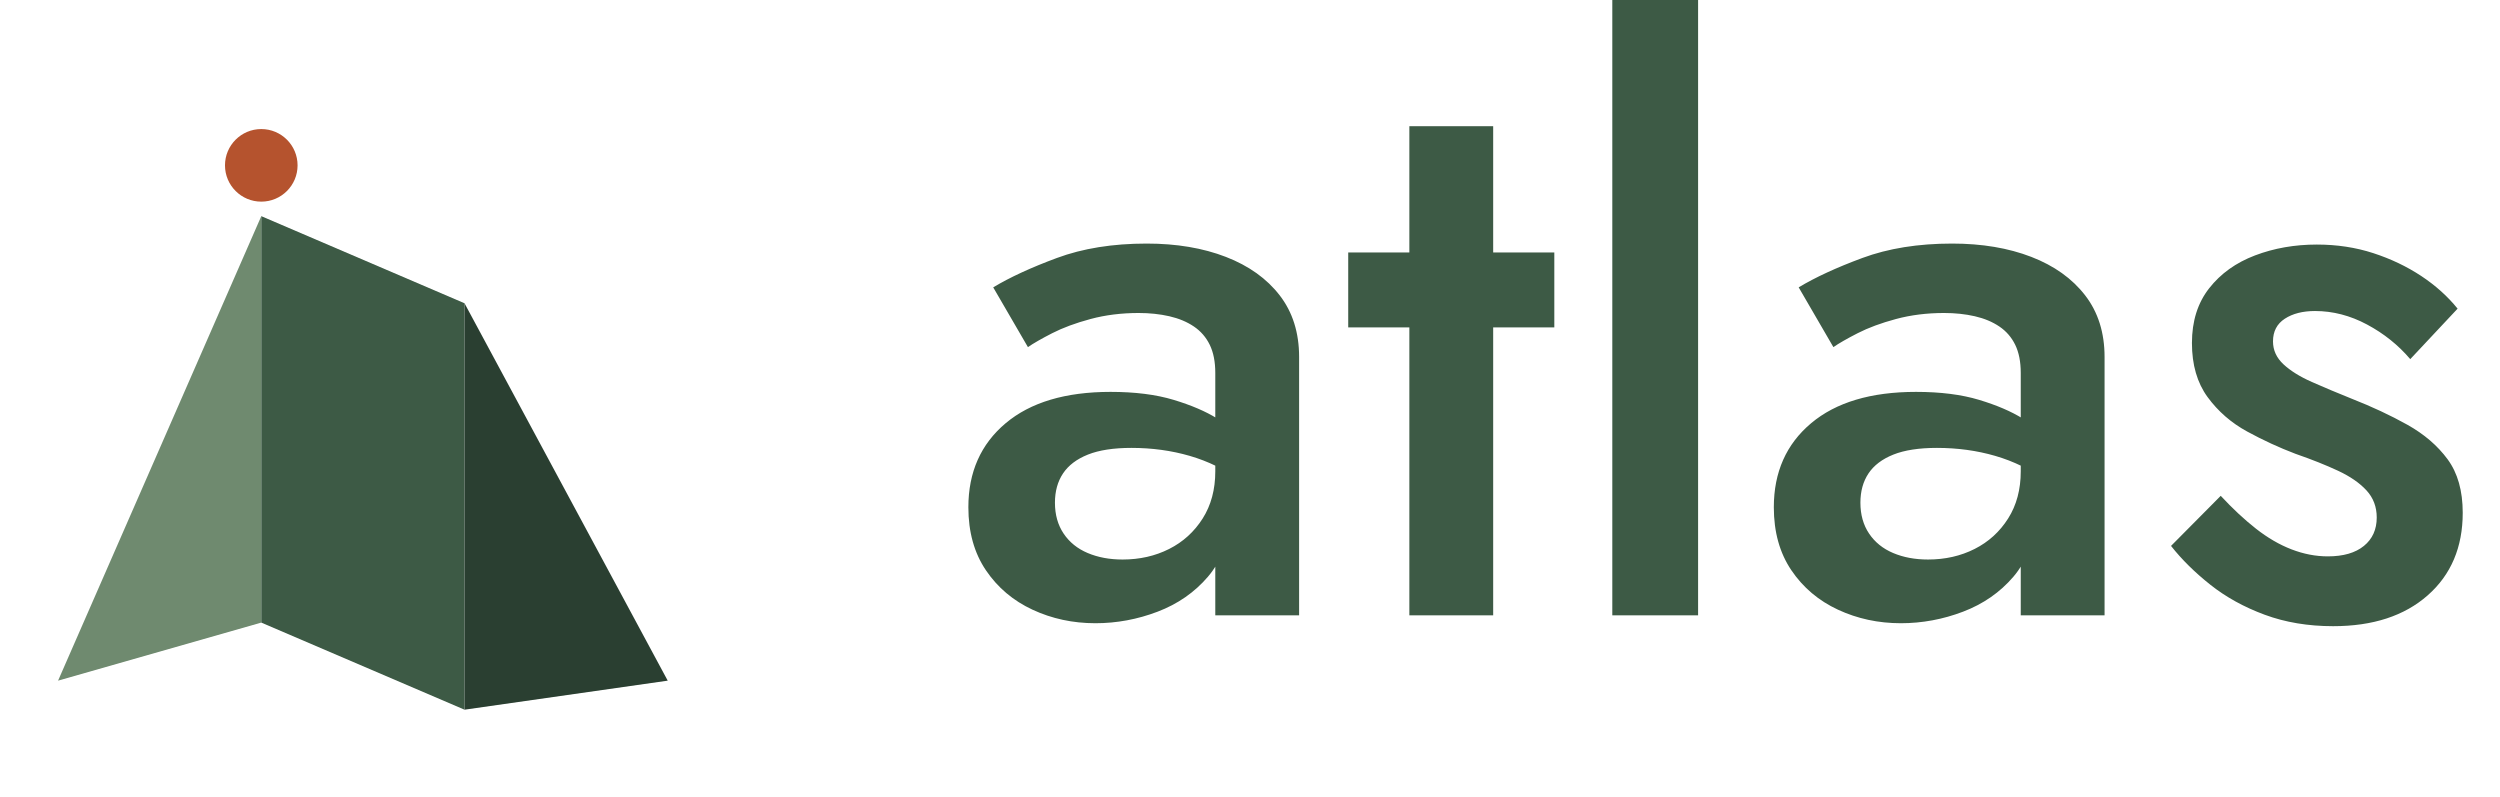
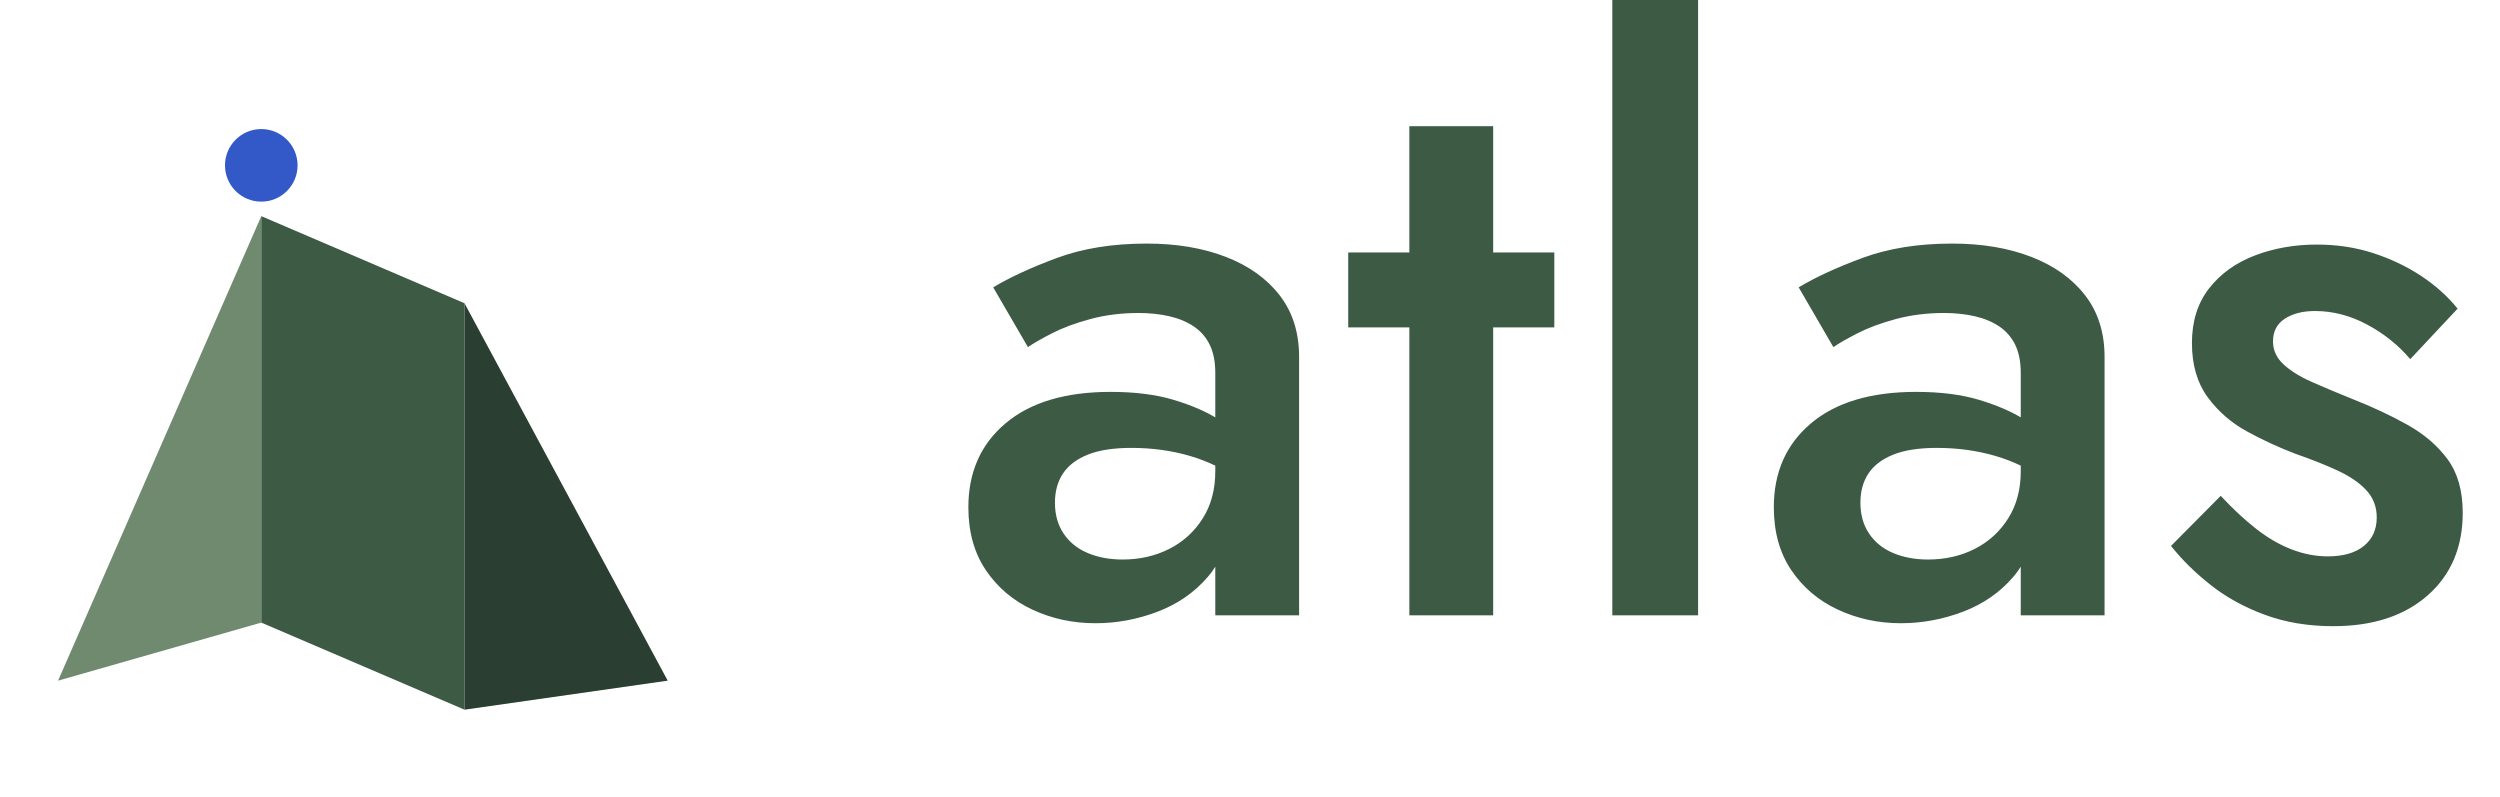
<svg xmlns="http://www.w3.org/2000/svg" viewBox="0 -9.0 316.9 101.0">
  <g transform="scale(0.92)">
    <path d="M8 84 L36 20 L36 76Z" fill="#6F8A6F" />
    <path d="M36 20 L64 32 L64 88 L36 76Z" fill="#3D5A45" />
    <path d="M64 32 L92 84 L64 88Z" fill="#2A3F31" />
-     <circle cx="36" cy="13" r="5" fill="#B5532E" />
+     <circle cx="36" cy="13" r="5" fill="#3358C7" />
  </g>
  <path d="M133.725 54.725Q133.725 52.55 134.75 51.012Q135.775 49.475 137.9 48.625Q140.025 47.775 143.425 47.775Q147.325 47.775 150.812 48.787Q154.3 49.8 157.35 51.975V46.475Q156.45 45.4 154.287 44.05Q152.125 42.7 148.775 41.688Q145.425 40.675 140.775 40.675Q132.2 40.675 127.475 44.65Q122.75 48.625 122.75 55.3Q122.75 60.0 124.975 63.288Q127.2 66.575 130.887 68.287Q134.575 70.0 138.85 70.0Q142.9 70.0 146.738 68.537Q150.575 67.075 153.113 64.112Q155.65 61.15 155.65 56.75L154.05 50.75Q154.05 54.2 152.45 56.725Q150.85 59.25 148.2 60.587Q145.55 61.925 142.3 61.925Q139.825 61.925 137.875 61.1Q135.925 60.275 134.825 58.638Q133.725 57.0 133.725 54.725ZM130.3 35.0Q131.35 34.275 133.375 33.237Q135.4 32.2 138.238 31.437Q141.075 30.675 144.325 30.675Q146.425 30.675 148.225 31.087Q150.025 31.5 151.338 32.388Q152.65 33.275 153.35 34.712Q154.05 36.15 154.05 38.275V69.0H164.675V36.25Q164.675 31.625 162.213 28.438Q159.75 25.25 155.387 23.562Q151.025 21.875 145.35 21.875Q138.9 21.875 133.975 23.7Q129.05 25.525 125.9 27.425ZM170.9 23.0V32.5H197.025V23.0ZM178.65 7.0V69.0H189.275V7.0ZM204.375 -9.0V69.0H215.25V-9.0ZM235.825 54.725Q235.825 52.55 236.85 51.012Q237.875 49.475 240.0 48.625Q242.125 47.775 245.525 47.775Q249.425 47.775 252.912 48.787Q256.4 49.8 259.45 51.975V46.475Q258.55 45.4 256.387 44.05Q254.225 42.7 250.875 41.688Q247.525 40.675 242.875 40.675Q234.3 40.675 229.575 44.65Q224.85 48.625 224.85 55.3Q224.85 60.0 227.075 63.288Q229.3 66.575 232.987 68.287Q236.675 70.0 240.95 70.0Q245.0 70.0 248.838 68.537Q252.675 67.075 255.213 64.112Q257.75 61.15 257.75 56.75L256.15 50.75Q256.15 54.2 254.55 56.725Q252.95 59.25 250.3 60.587Q247.65 61.925 244.4 61.925Q241.925 61.925 239.975 61.1Q238.025 60.275 236.925 58.638Q235.825 57.0 235.825 54.725ZM232.4 35.0Q233.45 34.275 235.475 33.237Q237.5 32.2 240.338 31.437Q243.175 30.675 246.425 30.675Q248.525 30.675 250.325 31.087Q252.125 31.5 253.438 32.388Q254.75 33.275 255.45 34.712Q256.15 36.15 256.15 38.275V69.0H266.775V36.25Q266.775 31.625 264.312 28.438Q261.85 25.25 257.488 23.562Q253.125 21.875 247.45 21.875Q241.0 21.875 236.075 23.7Q231.15 25.525 228.0 27.425ZM281.5 53.85 275.2 60.2Q277.225 62.775 280.188 65.125Q283.15 67.475 287.075 68.925Q291.0 70.375 295.75 70.375Q303.3 70.375 307.738 66.463Q312.175 62.55 312.175 56.0Q312.175 51.825 310.263 49.225Q308.35 46.625 305.15 44.837Q301.95 43.05 298.125 41.55Q295.325 40.425 293.062 39.425Q290.8 38.425 289.462 37.188Q288.125 35.95 288.125 34.275Q288.125 32.375 289.625 31.4Q291.125 30.425 293.45 30.425Q296.85 30.425 300.05 32.138Q303.25 33.85 305.525 36.525L311.525 30.125Q309.625 27.775 306.9 25.975Q304.175 24.175 300.837 23.087Q297.5 22.0 293.675 22.0Q289.475 22.0 285.85 23.375Q282.225 24.75 280.038 27.537Q277.85 30.325 277.85 34.475Q277.85 38.625 279.837 41.337Q281.825 44.05 284.85 45.7Q287.875 47.35 290.975 48.525Q294.075 49.6 296.375 50.675Q298.675 51.75 299.975 53.163Q301.275 54.575 301.275 56.6Q301.275 58.875 299.65 60.2Q298.025 61.525 295.075 61.525Q292.775 61.525 290.475 60.638Q288.175 59.75 285.962 58.013Q283.75 56.275 281.5 53.85Z" fill="#3D5A45" />
</svg>
